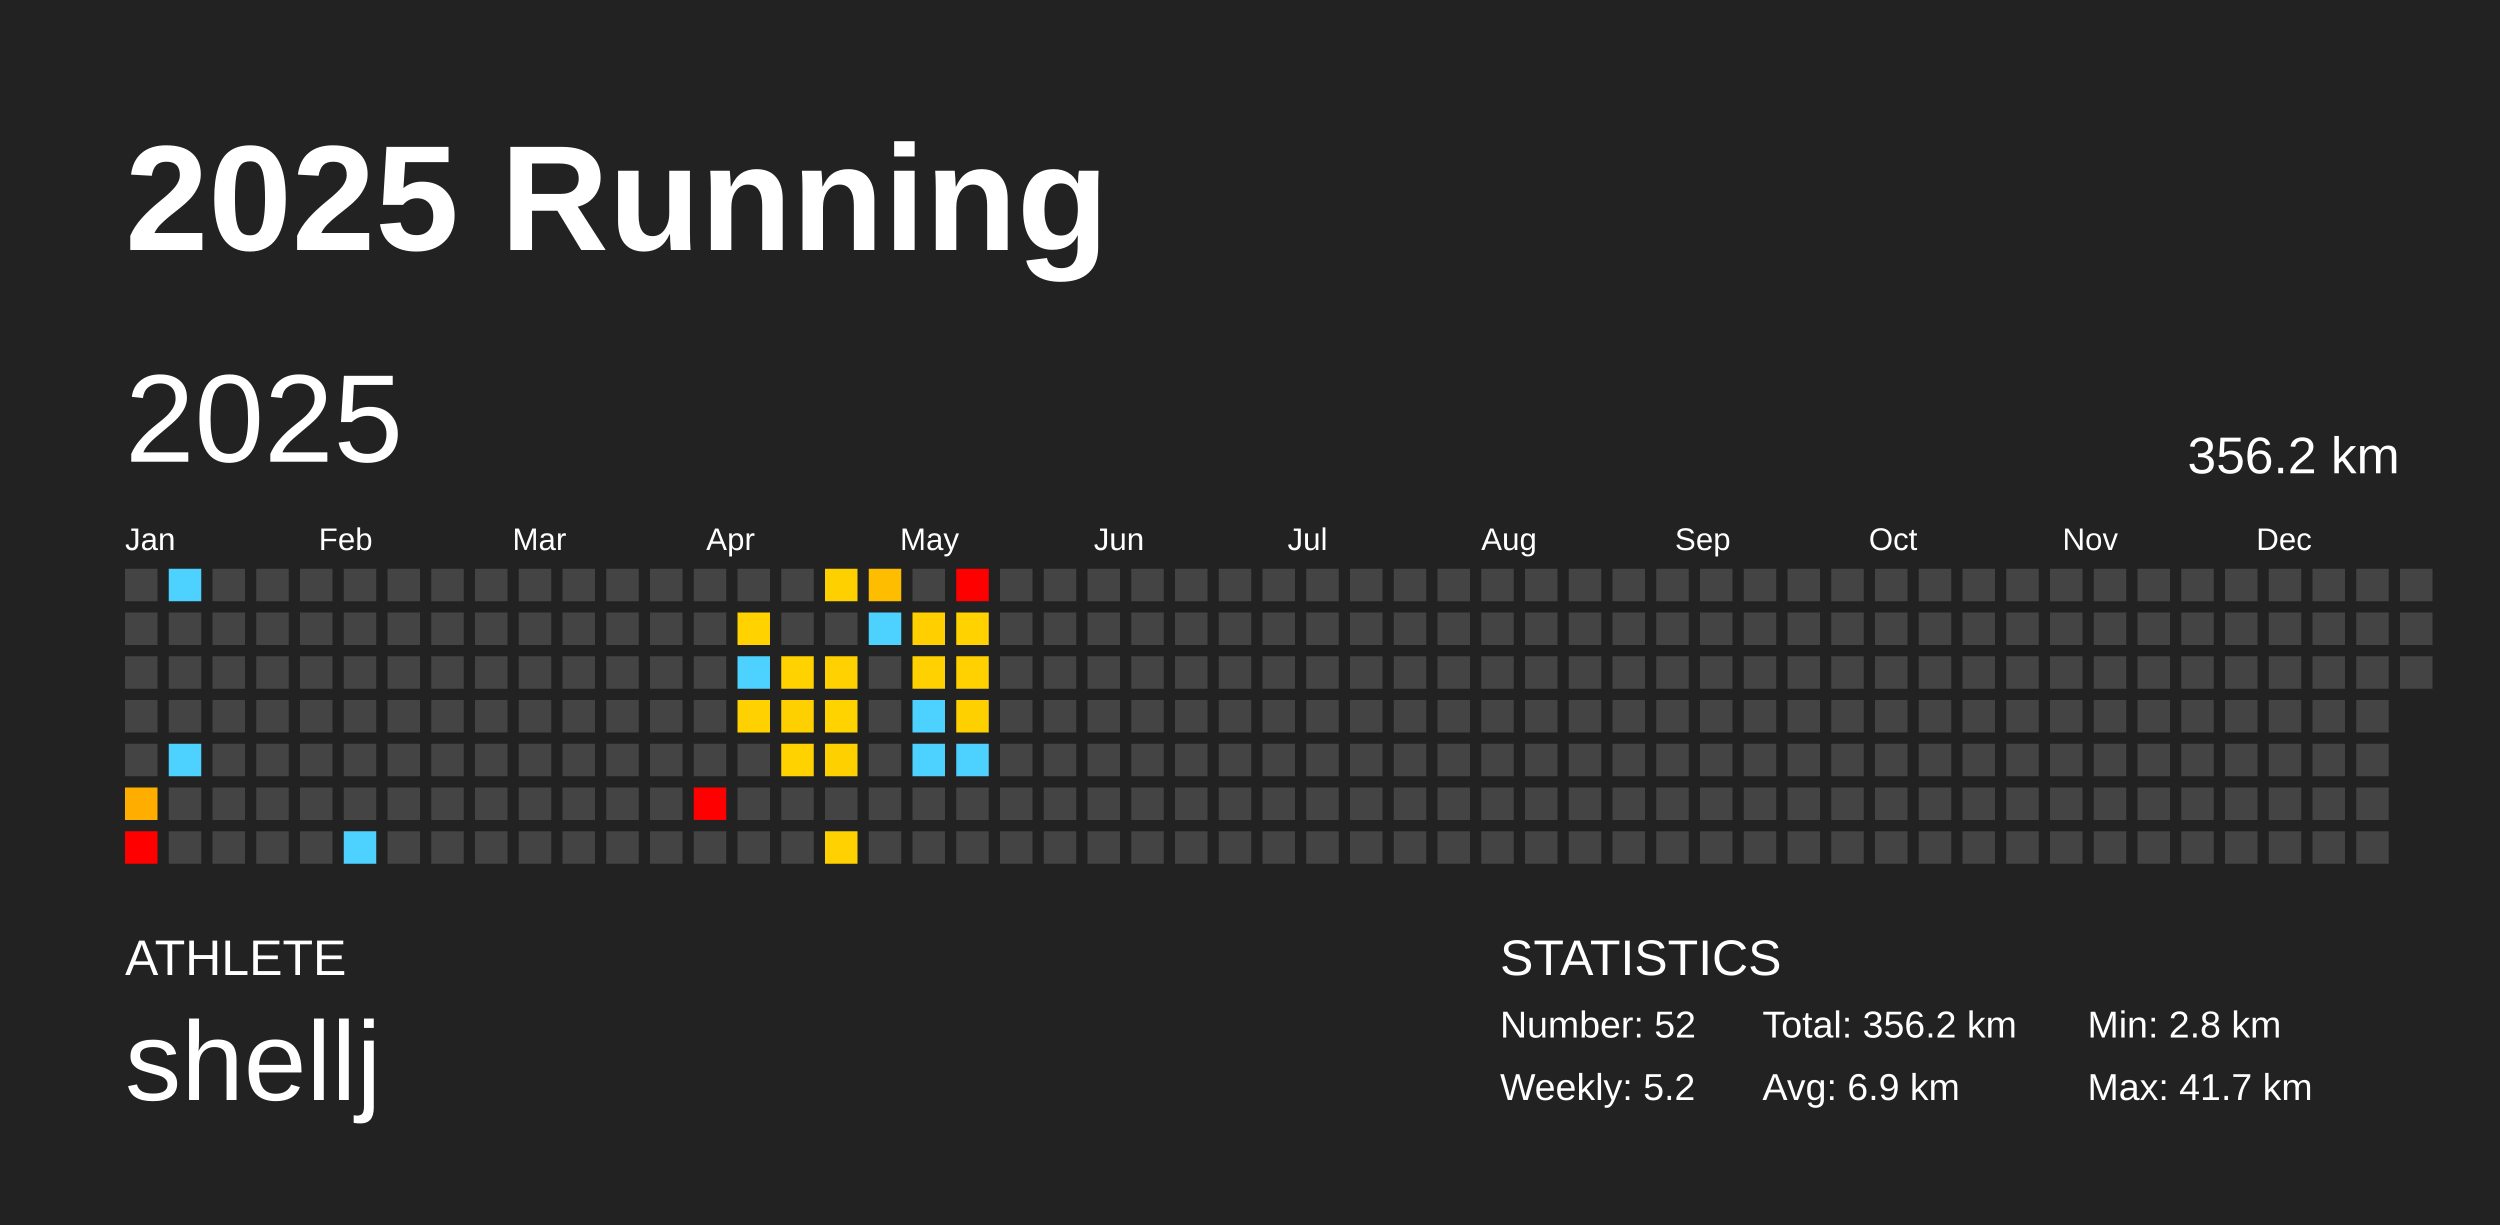
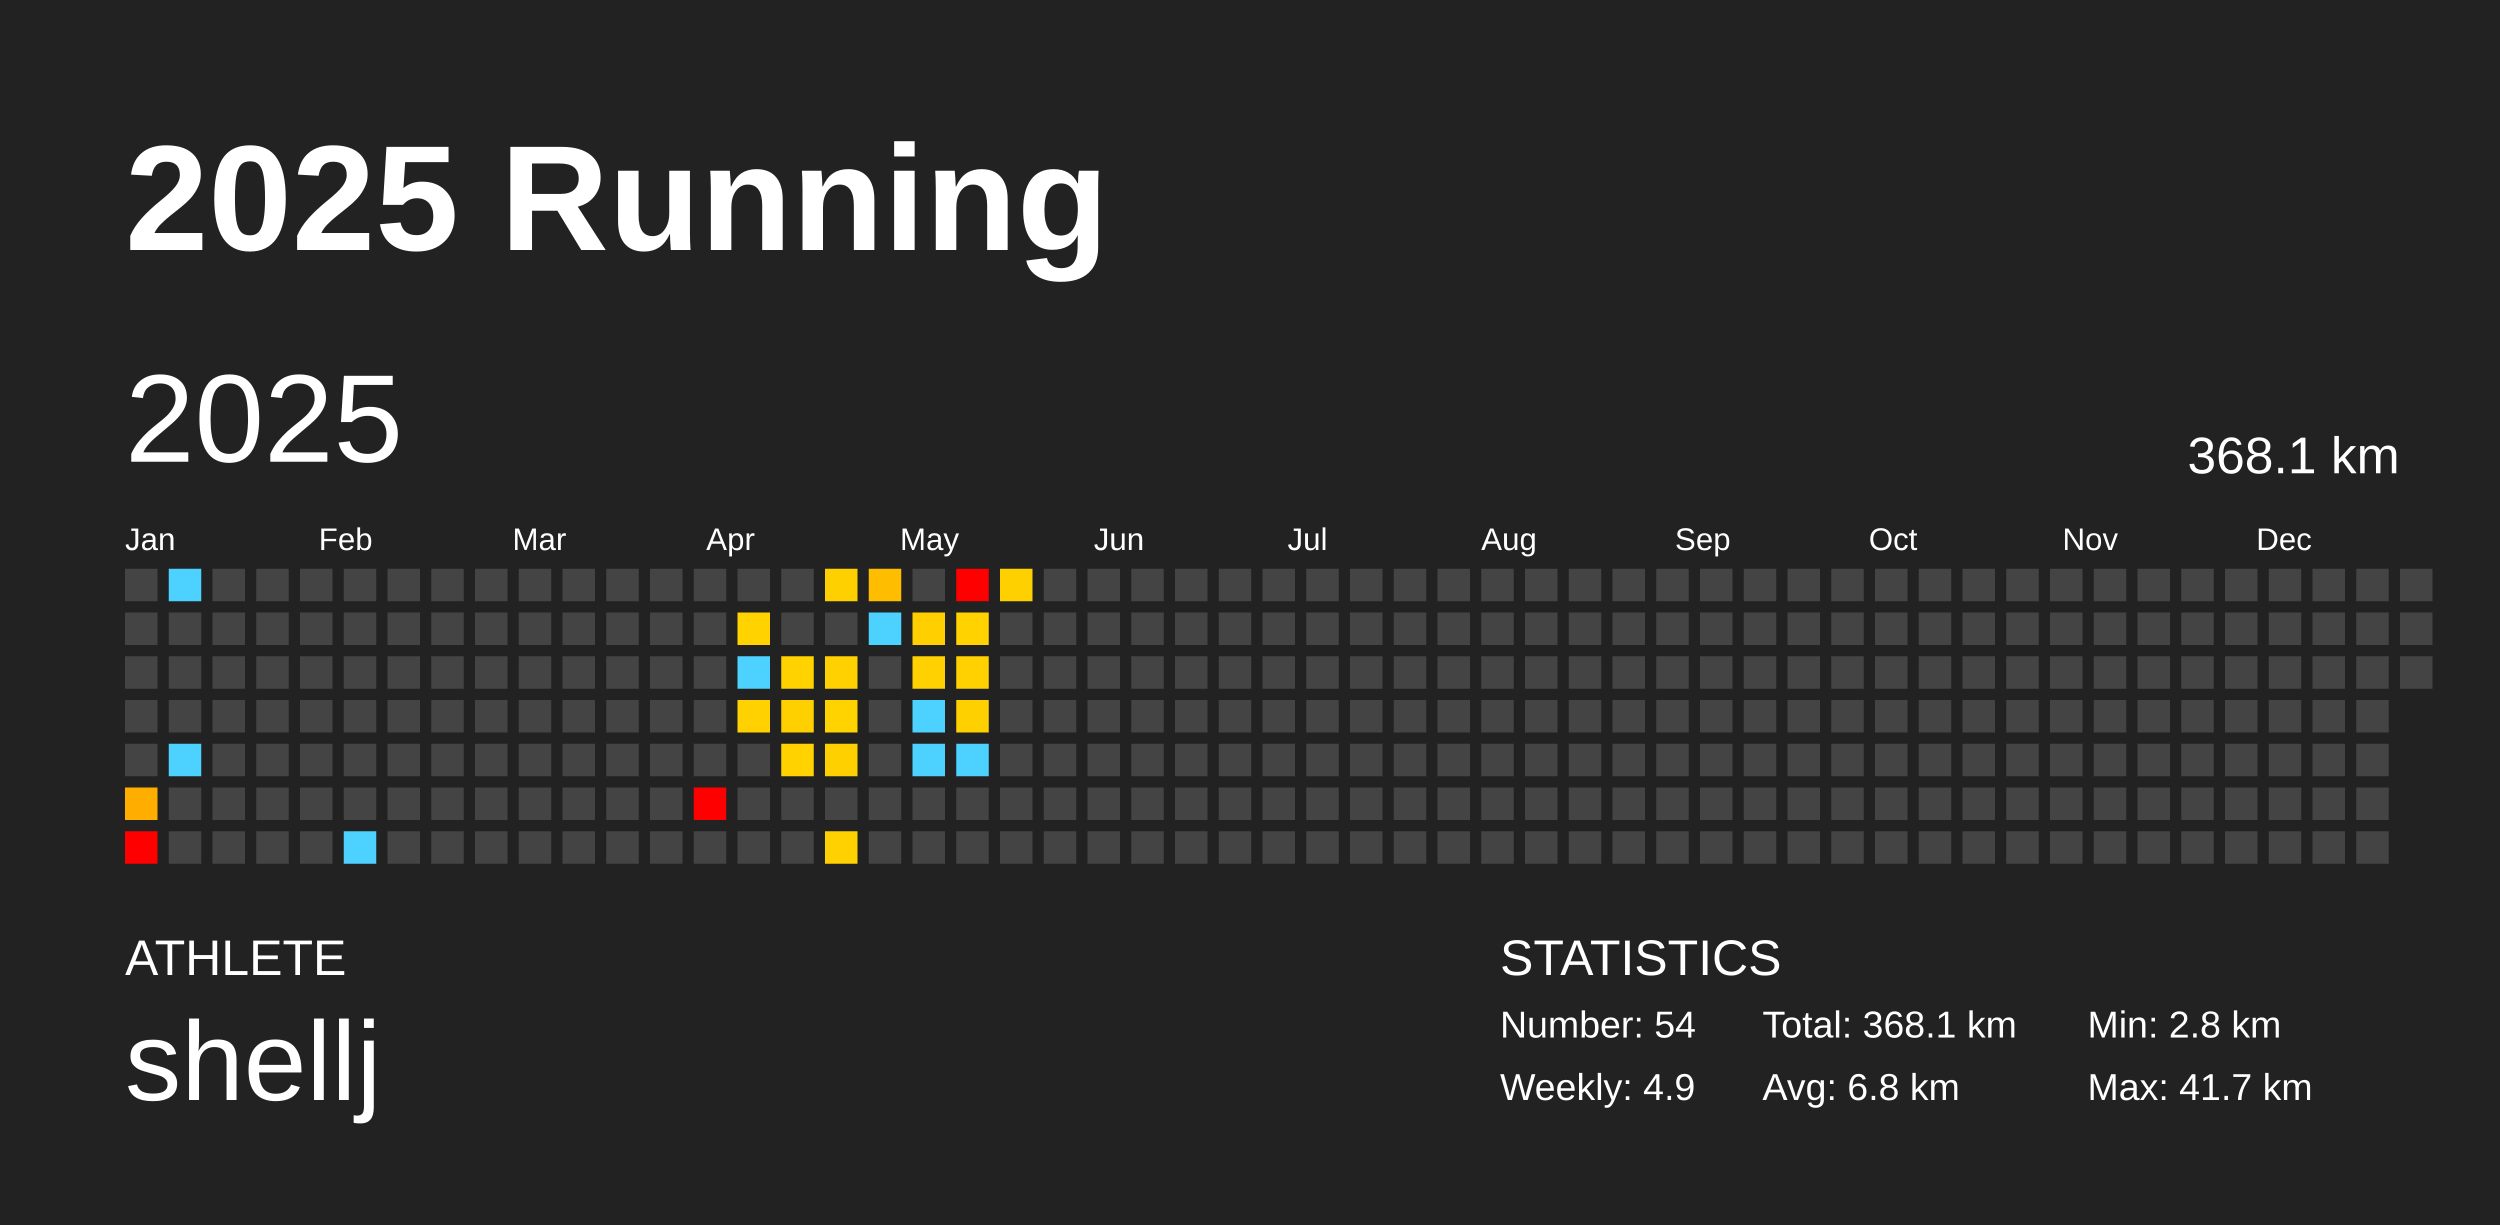
<svg xmlns="http://www.w3.org/2000/svg" baseProfile="full" height="98mm" version="1.1" viewBox="0,0,200,98" width="200mm">
  <defs />
  <rect fill="#222222" height="98" width="200" x="0" y="0" />
  <text fill="#FFFFFF" style="font-size:12px; font-family:Arial; font-weight:bold;" x="10" y="20">2025 Running</text>
  <text fill="#FFFFFF" style="font-size:4px; font-family:Arial" x="10" y="78">ATHLETE</text>
  <text fill="#FFFFFF" style="font-size:9px; font-family:Arial" x="10" y="88">shellj</text>
  <text fill="#FFFFFF" style="font-size:4px; font-family:Arial" x="120" y="78">STATISTICS</text>
-   <text fill="#FFFFFF" style="font-size:3px; font-family:Arial" x="120" y="83">Number: 52</text>
-   <text fill="#FFFFFF" style="font-size:3px; font-family:Arial" x="120" y="88">Weekly: 5.2</text>
-   <text fill="#FFFFFF" style="font-size:3px; font-family:Arial" x="141" y="83">Total: 356.2 km</text>
-   <text fill="#FFFFFF" style="font-size:3px; font-family:Arial" x="141" y="88">Avg: 6.9 km</text>
+   <text fill="#FFFFFF" style="font-size:3px; font-family:Arial" x="120" y="83">Number: 54</text>
+   <text fill="#FFFFFF" style="font-size:3px; font-family:Arial" x="120" y="88">Weekly: 4.9</text>
+   <text fill="#FFFFFF" style="font-size:3px; font-family:Arial" x="141" y="83">Total: 368.1 km</text>
+   <text fill="#FFFFFF" style="font-size:3px; font-family:Arial" x="141" y="88">Avg: 6.8 km</text>
  <text fill="#FFFFFF" style="font-size:3px; font-family:Arial" x="167" y="83">Min: 2.8 km</text>
  <text fill="#FFFFFF" style="font-size:3px; font-family:Arial" x="167" y="88">Max: 41.7 km</text>
  <text dominant-baseline="hanging" fill="#FFFFFF" style="font-size:10.0px; font-family:Arial;" x="10" y="30">2025</text>
-   <text dominant-baseline="hanging" fill="#FFFFFF" style="font-size:4.125px; font-family:Arial;" x="175" y="35">356.2 km</text>
+   <text dominant-baseline="hanging" fill="#FFFFFF" style="font-size:4.125px; font-family:Arial;" x="175" y="35">368.1 km</text>
  <text fill="#FFFFFF" style="font-size:2.5px; font-family:Arial" x="10.0" y="44">Jan</text>
  <text fill="#FFFFFF" style="font-size:2.5px; font-family:Arial" x="25.5" y="44">Feb</text>
  <text fill="#FFFFFF" style="font-size:2.5px; font-family:Arial" x="41.0" y="44">Mar</text>
  <text fill="#FFFFFF" style="font-size:2.5px; font-family:Arial" x="56.5" y="44">Apr</text>
  <text fill="#FFFFFF" style="font-size:2.5px; font-family:Arial" x="72.0" y="44">May</text>
  <text fill="#FFFFFF" style="font-size:2.5px; font-family:Arial" x="87.5" y="44">Jun</text>
  <text fill="#FFFFFF" style="font-size:2.5px; font-family:Arial" x="103.0" y="44">Jul</text>
  <text fill="#FFFFFF" style="font-size:2.5px; font-family:Arial" x="118.5" y="44">Aug</text>
  <text fill="#FFFFFF" style="font-size:2.5px; font-family:Arial" x="134.0" y="44">Sep</text>
  <text fill="#FFFFFF" style="font-size:2.5px; font-family:Arial" x="149.5" y="44">Oct</text>
  <text fill="#FFFFFF" style="font-size:2.5px; font-family:Arial" x="165.0" y="44">Nov</text>
  <text fill="#FFFFFF" style="font-size:2.5px; font-family:Arial" x="180.5" y="44">Dec</text>
  <rect fill="#444444" height="2.6" width="2.6" x="10.0" y="45.5" />
  <rect fill="#444444" height="2.6" width="2.6" x="10.0" y="49.0" />
  <rect fill="#444444" height="2.6" width="2.6" x="10.0" y="52.5" />
  <rect fill="#444444" height="2.6" width="2.6" x="10.0" y="56.0" />
  <rect fill="#444444" height="2.6" width="2.6" x="10.0" y="59.5" />
  <rect fill="#ffae00" height="2.6" width="2.6" x="10.0" y="63.0" />
  <rect fill="red" height="2.6" width="2.6" x="10.0" y="66.5" />
  <rect fill="#4dd2ff" height="2.6" width="2.6" x="13.5" y="45.5" />
  <rect fill="#444444" height="2.6" width="2.6" x="13.5" y="49.0" />
  <rect fill="#444444" height="2.6" width="2.6" x="13.5" y="52.5" />
  <rect fill="#444444" height="2.6" width="2.6" x="13.5" y="56.0" />
  <rect fill="#4dd2ff" height="2.6" width="2.6" x="13.5" y="59.5" />
  <rect fill="#444444" height="2.6" width="2.6" x="13.5" y="63.0" />
  <rect fill="#444444" height="2.6" width="2.6" x="13.5" y="66.5" />
  <rect fill="#444444" height="2.6" width="2.6" x="17.0" y="45.5" />
  <rect fill="#444444" height="2.6" width="2.6" x="17.0" y="49.0" />
  <rect fill="#444444" height="2.6" width="2.6" x="17.0" y="52.5" />
  <rect fill="#444444" height="2.6" width="2.6" x="17.0" y="56.0" />
  <rect fill="#444444" height="2.6" width="2.6" x="17.0" y="59.5" />
  <rect fill="#444444" height="2.6" width="2.6" x="17.0" y="63.0" />
  <rect fill="#444444" height="2.6" width="2.6" x="17.0" y="66.5" />
  <rect fill="#444444" height="2.6" width="2.6" x="20.5" y="45.5" />
  <rect fill="#444444" height="2.6" width="2.6" x="20.5" y="49.0" />
  <rect fill="#444444" height="2.6" width="2.6" x="20.5" y="52.5" />
  <rect fill="#444444" height="2.6" width="2.6" x="20.5" y="56.0" />
  <rect fill="#444444" height="2.6" width="2.6" x="20.5" y="59.5" />
  <rect fill="#444444" height="2.6" width="2.6" x="20.5" y="63.0" />
  <rect fill="#444444" height="2.6" width="2.6" x="20.5" y="66.5" />
  <rect fill="#444444" height="2.6" width="2.6" x="24.0" y="45.5" />
  <rect fill="#444444" height="2.6" width="2.6" x="24.0" y="49.0" />
  <rect fill="#444444" height="2.6" width="2.6" x="24.0" y="52.5" />
  <rect fill="#444444" height="2.6" width="2.6" x="24.0" y="56.0" />
  <rect fill="#444444" height="2.6" width="2.6" x="24.0" y="59.5" />
  <rect fill="#444444" height="2.6" width="2.6" x="24.0" y="63.0" />
  <rect fill="#444444" height="2.6" width="2.6" x="24.0" y="66.5" />
  <rect fill="#444444" height="2.6" width="2.6" x="27.5" y="45.5" />
  <rect fill="#444444" height="2.6" width="2.6" x="27.5" y="49.0" />
  <rect fill="#444444" height="2.6" width="2.6" x="27.5" y="52.5" />
  <rect fill="#444444" height="2.6" width="2.6" x="27.5" y="56.0" />
  <rect fill="#444444" height="2.6" width="2.6" x="27.5" y="59.5" />
  <rect fill="#444444" height="2.6" width="2.6" x="27.5" y="63.0" />
  <rect fill="#4dd2ff" height="2.6" width="2.6" x="27.5" y="66.5" />
  <rect fill="#444444" height="2.6" width="2.6" x="31.0" y="45.5" />
  <rect fill="#444444" height="2.6" width="2.6" x="31.0" y="49.0" />
  <rect fill="#444444" height="2.6" width="2.6" x="31.0" y="52.5" />
  <rect fill="#444444" height="2.6" width="2.6" x="31.0" y="56.0" />
  <rect fill="#444444" height="2.6" width="2.6" x="31.0" y="59.5" />
  <rect fill="#444444" height="2.6" width="2.6" x="31.0" y="63.0" />
  <rect fill="#444444" height="2.6" width="2.6" x="31.0" y="66.5" />
  <rect fill="#444444" height="2.6" width="2.6" x="34.5" y="45.5" />
  <rect fill="#444444" height="2.6" width="2.6" x="34.5" y="49.0" />
  <rect fill="#444444" height="2.6" width="2.6" x="34.5" y="52.5" />
  <rect fill="#444444" height="2.6" width="2.6" x="34.5" y="56.0" />
  <rect fill="#444444" height="2.6" width="2.6" x="34.5" y="59.5" />
  <rect fill="#444444" height="2.6" width="2.6" x="34.5" y="63.0" />
  <rect fill="#444444" height="2.6" width="2.6" x="34.5" y="66.5" />
  <rect fill="#444444" height="2.6" width="2.6" x="38.0" y="45.5" />
  <rect fill="#444444" height="2.6" width="2.6" x="38.0" y="49.0" />
  <rect fill="#444444" height="2.6" width="2.6" x="38.0" y="52.5" />
  <rect fill="#444444" height="2.6" width="2.6" x="38.0" y="56.0" />
  <rect fill="#444444" height="2.6" width="2.6" x="38.0" y="59.5" />
  <rect fill="#444444" height="2.6" width="2.6" x="38.0" y="63.0" />
  <rect fill="#444444" height="2.6" width="2.6" x="38.0" y="66.5" />
  <rect fill="#444444" height="2.6" width="2.6" x="41.5" y="45.5" />
  <rect fill="#444444" height="2.6" width="2.6" x="41.5" y="49.0" />
  <rect fill="#444444" height="2.6" width="2.6" x="41.5" y="52.5" />
  <rect fill="#444444" height="2.6" width="2.6" x="41.5" y="56.0" />
  <rect fill="#444444" height="2.6" width="2.6" x="41.5" y="59.5" />
  <rect fill="#444444" height="2.6" width="2.6" x="41.5" y="63.0" />
  <rect fill="#444444" height="2.6" width="2.6" x="41.5" y="66.5" />
  <rect fill="#444444" height="2.6" width="2.6" x="45.0" y="45.5" />
  <rect fill="#444444" height="2.6" width="2.6" x="45.0" y="49.0" />
  <rect fill="#444444" height="2.6" width="2.6" x="45.0" y="52.5" />
  <rect fill="#444444" height="2.6" width="2.6" x="45.0" y="56.0" />
  <rect fill="#444444" height="2.6" width="2.6" x="45.0" y="59.5" />
  <rect fill="#444444" height="2.6" width="2.6" x="45.0" y="63.0" />
  <rect fill="#444444" height="2.6" width="2.6" x="45.0" y="66.5" />
  <rect fill="#444444" height="2.6" width="2.6" x="48.5" y="45.5" />
  <rect fill="#444444" height="2.6" width="2.6" x="48.5" y="49.0" />
  <rect fill="#444444" height="2.6" width="2.6" x="48.5" y="52.5" />
  <rect fill="#444444" height="2.6" width="2.6" x="48.5" y="56.0" />
  <rect fill="#444444" height="2.6" width="2.6" x="48.5" y="59.5" />
  <rect fill="#444444" height="2.6" width="2.6" x="48.5" y="63.0" />
  <rect fill="#444444" height="2.6" width="2.6" x="48.5" y="66.5" />
  <rect fill="#444444" height="2.6" width="2.6" x="52.0" y="45.5" />
  <rect fill="#444444" height="2.6" width="2.6" x="52.0" y="49.0" />
  <rect fill="#444444" height="2.6" width="2.6" x="52.0" y="52.5" />
  <rect fill="#444444" height="2.6" width="2.6" x="52.0" y="56.0" />
  <rect fill="#444444" height="2.6" width="2.6" x="52.0" y="59.5" />
  <rect fill="#444444" height="2.6" width="2.6" x="52.0" y="63.0" />
  <rect fill="#444444" height="2.6" width="2.6" x="52.0" y="66.5" />
  <rect fill="#444444" height="2.6" width="2.6" x="55.5" y="45.5" />
  <rect fill="#444444" height="2.6" width="2.6" x="55.5" y="49.0" />
  <rect fill="#444444" height="2.6" width="2.6" x="55.5" y="52.5" />
  <rect fill="#444444" height="2.6" width="2.6" x="55.5" y="56.0" />
  <rect fill="#444444" height="2.6" width="2.6" x="55.5" y="59.5" />
  <rect fill="red" height="2.6" width="2.6" x="55.5" y="63.0" />
  <rect fill="#444444" height="2.6" width="2.6" x="55.5" y="66.5" />
  <rect fill="#444444" height="2.6" width="2.6" x="59.0" y="45.5" />
  <rect fill="#ffd200" height="2.6" width="2.6" x="59.0" y="49.0" />
  <rect fill="#4dd2ff" height="2.6" width="2.6" x="59.0" y="52.5" />
  <rect fill="#ffd100" height="2.6" width="2.6" x="59.0" y="56.0" />
  <rect fill="#444444" height="2.6" width="2.6" x="59.0" y="59.5" />
  <rect fill="#444444" height="2.6" width="2.6" x="59.0" y="63.0" />
  <rect fill="#444444" height="2.6" width="2.6" x="59.0" y="66.5" />
  <rect fill="#444444" height="2.6" width="2.6" x="62.5" y="45.5" />
  <rect fill="#444444" height="2.6" width="2.6" x="62.5" y="49.0" />
  <rect fill="#ffd200" height="2.6" width="2.6" x="62.5" y="52.5" />
  <rect fill="#ffd000" height="2.6" width="2.6" x="62.5" y="56.0" />
  <rect fill="#ffd200" height="2.6" width="2.6" x="62.5" y="59.5" />
  <rect fill="#444444" height="2.6" width="2.6" x="62.5" y="63.0" />
  <rect fill="#444444" height="2.6" width="2.6" x="62.5" y="66.5" />
  <rect fill="#ffd000" height="2.6" width="2.6" x="66.0" y="45.5" />
  <rect fill="#444444" height="2.6" width="2.6" x="66.0" y="49.0" />
  <rect fill="#ffd100" height="2.6" width="2.6" x="66.0" y="52.5" />
  <rect fill="#ffd300" height="2.6" width="2.6" x="66.0" y="56.0" />
  <rect fill="#ffd000" height="2.6" width="2.6" x="66.0" y="59.5" />
  <rect fill="#444444" height="2.6" width="2.6" x="66.0" y="63.0" />
  <rect fill="#ffd100" height="2.6" width="2.6" x="66.0" y="66.5" />
  <rect fill="#ffbd00" height="2.6" width="2.6" x="69.5" y="45.5" />
  <rect fill="#4dd2ff" height="2.6" width="2.6" x="69.5" y="49.0" />
  <rect fill="#444444" height="2.6" width="2.6" x="69.5" y="52.5" />
  <rect fill="#444444" height="2.6" width="2.6" x="69.5" y="56.0" />
  <rect fill="#444444" height="2.6" width="2.6" x="69.5" y="59.5" />
  <rect fill="#444444" height="2.6" width="2.6" x="69.5" y="63.0" />
  <rect fill="#444444" height="2.6" width="2.6" x="69.5" y="66.5" />
  <rect fill="#444444" height="2.6" width="2.6" x="73.0" y="45.5" />
  <rect fill="#ffcf00" height="2.6" width="2.6" x="73.0" y="49.0" />
  <rect fill="#ffd100" height="2.6" width="2.6" x="73.0" y="52.5" />
  <rect fill="#4dd2ff" height="2.6" width="2.6" x="73.0" y="56.0" />
  <rect fill="#4dd2ff" height="2.6" width="2.6" x="73.0" y="59.5" />
  <rect fill="#444444" height="2.6" width="2.6" x="73.0" y="63.0" />
  <rect fill="#444444" height="2.6" width="2.6" x="73.0" y="66.5" />
  <rect fill="red" height="2.6" width="2.6" x="76.5" y="45.5" />
  <rect fill="#ffd200" height="2.6" width="2.6" x="76.5" y="49.0" />
  <rect fill="#ffd100" height="2.6" width="2.6" x="76.5" y="52.5" />
  <rect fill="#ffd000" height="2.6" width="2.6" x="76.5" y="56.0" />
  <rect fill="#4dd2ff" height="2.6" width="2.6" x="76.5" y="59.5" />
  <rect fill="#444444" height="2.6" width="2.6" x="76.5" y="63.0" />
  <rect fill="#444444" height="2.6" width="2.6" x="76.5" y="66.5" />
-   <rect fill="#444444" height="2.6" width="2.6" x="80.0" y="45.5" />
+   <rect fill="#ffd000" height="2.6" width="2.6" x="80.0" y="45.5" />
  <rect fill="#444444" height="2.6" width="2.6" x="80.0" y="49.0" />
  <rect fill="#444444" height="2.6" width="2.6" x="80.0" y="52.5" />
  <rect fill="#444444" height="2.6" width="2.6" x="80.0" y="56.0" />
  <rect fill="#444444" height="2.6" width="2.6" x="80.0" y="59.5" />
  <rect fill="#444444" height="2.6" width="2.6" x="80.0" y="63.0" />
  <rect fill="#444444" height="2.6" width="2.6" x="80.0" y="66.5" />
  <rect fill="#444444" height="2.6" width="2.6" x="83.5" y="45.5" />
  <rect fill="#444444" height="2.6" width="2.6" x="83.5" y="49.0" />
  <rect fill="#444444" height="2.6" width="2.6" x="83.5" y="52.5" />
  <rect fill="#444444" height="2.6" width="2.6" x="83.5" y="56.0" />
  <rect fill="#444444" height="2.6" width="2.6" x="83.5" y="59.5" />
  <rect fill="#444444" height="2.6" width="2.6" x="83.5" y="63.0" />
  <rect fill="#444444" height="2.6" width="2.6" x="83.5" y="66.5" />
  <rect fill="#444444" height="2.6" width="2.6" x="87.0" y="45.5" />
  <rect fill="#444444" height="2.6" width="2.6" x="87.0" y="49.0" />
  <rect fill="#444444" height="2.6" width="2.6" x="87.0" y="52.5" />
  <rect fill="#444444" height="2.6" width="2.6" x="87.0" y="56.0" />
  <rect fill="#444444" height="2.6" width="2.6" x="87.0" y="59.5" />
  <rect fill="#444444" height="2.6" width="2.6" x="87.0" y="63.0" />
  <rect fill="#444444" height="2.6" width="2.6" x="87.0" y="66.5" />
  <rect fill="#444444" height="2.6" width="2.6" x="90.5" y="45.5" />
  <rect fill="#444444" height="2.6" width="2.6" x="90.5" y="49.0" />
  <rect fill="#444444" height="2.6" width="2.6" x="90.5" y="52.5" />
  <rect fill="#444444" height="2.6" width="2.6" x="90.5" y="56.0" />
  <rect fill="#444444" height="2.6" width="2.6" x="90.5" y="59.5" />
  <rect fill="#444444" height="2.6" width="2.6" x="90.5" y="63.0" />
  <rect fill="#444444" height="2.6" width="2.6" x="90.5" y="66.5" />
  <rect fill="#444444" height="2.6" width="2.6" x="94.0" y="45.5" />
  <rect fill="#444444" height="2.6" width="2.6" x="94.0" y="49.0" />
  <rect fill="#444444" height="2.6" width="2.6" x="94.0" y="52.5" />
  <rect fill="#444444" height="2.6" width="2.6" x="94.0" y="56.0" />
  <rect fill="#444444" height="2.6" width="2.6" x="94.0" y="59.5" />
  <rect fill="#444444" height="2.6" width="2.6" x="94.0" y="63.0" />
  <rect fill="#444444" height="2.6" width="2.6" x="94.0" y="66.5" />
  <rect fill="#444444" height="2.6" width="2.6" x="97.5" y="45.5" />
  <rect fill="#444444" height="2.6" width="2.6" x="97.5" y="49.0" />
  <rect fill="#444444" height="2.6" width="2.6" x="97.5" y="52.5" />
  <rect fill="#444444" height="2.6" width="2.6" x="97.5" y="56.0" />
  <rect fill="#444444" height="2.6" width="2.6" x="97.5" y="59.5" />
  <rect fill="#444444" height="2.6" width="2.6" x="97.5" y="63.0" />
  <rect fill="#444444" height="2.6" width="2.6" x="97.5" y="66.5" />
  <rect fill="#444444" height="2.6" width="2.6" x="101.0" y="45.5" />
  <rect fill="#444444" height="2.6" width="2.6" x="101.0" y="49.0" />
  <rect fill="#444444" height="2.6" width="2.6" x="101.0" y="52.5" />
  <rect fill="#444444" height="2.6" width="2.6" x="101.0" y="56.0" />
  <rect fill="#444444" height="2.6" width="2.6" x="101.0" y="59.5" />
  <rect fill="#444444" height="2.6" width="2.6" x="101.0" y="63.0" />
  <rect fill="#444444" height="2.6" width="2.6" x="101.0" y="66.5" />
  <rect fill="#444444" height="2.6" width="2.6" x="104.5" y="45.5" />
  <rect fill="#444444" height="2.6" width="2.6" x="104.5" y="49.0" />
  <rect fill="#444444" height="2.6" width="2.6" x="104.5" y="52.5" />
  <rect fill="#444444" height="2.6" width="2.6" x="104.5" y="56.0" />
  <rect fill="#444444" height="2.6" width="2.6" x="104.5" y="59.5" />
  <rect fill="#444444" height="2.6" width="2.6" x="104.5" y="63.0" />
  <rect fill="#444444" height="2.6" width="2.6" x="104.5" y="66.5" />
  <rect fill="#444444" height="2.6" width="2.6" x="108.0" y="45.5" />
  <rect fill="#444444" height="2.6" width="2.6" x="108.0" y="49.0" />
  <rect fill="#444444" height="2.6" width="2.6" x="108.0" y="52.5" />
  <rect fill="#444444" height="2.6" width="2.6" x="108.0" y="56.0" />
  <rect fill="#444444" height="2.6" width="2.6" x="108.0" y="59.5" />
  <rect fill="#444444" height="2.6" width="2.6" x="108.0" y="63.0" />
  <rect fill="#444444" height="2.6" width="2.6" x="108.0" y="66.5" />
  <rect fill="#444444" height="2.6" width="2.6" x="111.5" y="45.5" />
  <rect fill="#444444" height="2.6" width="2.6" x="111.5" y="49.0" />
  <rect fill="#444444" height="2.6" width="2.6" x="111.5" y="52.5" />
  <rect fill="#444444" height="2.6" width="2.6" x="111.5" y="56.0" />
  <rect fill="#444444" height="2.6" width="2.6" x="111.5" y="59.5" />
  <rect fill="#444444" height="2.6" width="2.6" x="111.5" y="63.0" />
  <rect fill="#444444" height="2.6" width="2.6" x="111.5" y="66.5" />
  <rect fill="#444444" height="2.6" width="2.6" x="115.0" y="45.5" />
  <rect fill="#444444" height="2.6" width="2.6" x="115.0" y="49.0" />
  <rect fill="#444444" height="2.6" width="2.6" x="115.0" y="52.5" />
  <rect fill="#444444" height="2.6" width="2.6" x="115.0" y="56.0" />
  <rect fill="#444444" height="2.6" width="2.6" x="115.0" y="59.5" />
  <rect fill="#444444" height="2.6" width="2.6" x="115.0" y="63.0" />
  <rect fill="#444444" height="2.6" width="2.6" x="115.0" y="66.5" />
  <rect fill="#444444" height="2.6" width="2.6" x="118.5" y="45.5" />
  <rect fill="#444444" height="2.6" width="2.6" x="118.5" y="49.0" />
  <rect fill="#444444" height="2.6" width="2.6" x="118.5" y="52.5" />
  <rect fill="#444444" height="2.6" width="2.6" x="118.5" y="56.0" />
  <rect fill="#444444" height="2.6" width="2.6" x="118.5" y="59.5" />
  <rect fill="#444444" height="2.6" width="2.6" x="118.5" y="63.0" />
  <rect fill="#444444" height="2.6" width="2.6" x="118.5" y="66.5" />
  <rect fill="#444444" height="2.6" width="2.6" x="122.0" y="45.5" />
  <rect fill="#444444" height="2.6" width="2.6" x="122.0" y="49.0" />
  <rect fill="#444444" height="2.6" width="2.6" x="122.0" y="52.5" />
  <rect fill="#444444" height="2.6" width="2.6" x="122.0" y="56.0" />
  <rect fill="#444444" height="2.6" width="2.6" x="122.0" y="59.5" />
  <rect fill="#444444" height="2.6" width="2.6" x="122.0" y="63.0" />
  <rect fill="#444444" height="2.6" width="2.6" x="122.0" y="66.5" />
  <rect fill="#444444" height="2.6" width="2.6" x="125.5" y="45.5" />
  <rect fill="#444444" height="2.6" width="2.6" x="125.5" y="49.0" />
  <rect fill="#444444" height="2.6" width="2.6" x="125.5" y="52.5" />
  <rect fill="#444444" height="2.6" width="2.6" x="125.5" y="56.0" />
  <rect fill="#444444" height="2.6" width="2.6" x="125.5" y="59.5" />
  <rect fill="#444444" height="2.6" width="2.6" x="125.5" y="63.0" />
  <rect fill="#444444" height="2.6" width="2.6" x="125.5" y="66.5" />
  <rect fill="#444444" height="2.6" width="2.6" x="129.0" y="45.5" />
  <rect fill="#444444" height="2.6" width="2.6" x="129.0" y="49.0" />
  <rect fill="#444444" height="2.6" width="2.6" x="129.0" y="52.5" />
  <rect fill="#444444" height="2.6" width="2.6" x="129.0" y="56.0" />
  <rect fill="#444444" height="2.6" width="2.6" x="129.0" y="59.5" />
  <rect fill="#444444" height="2.6" width="2.6" x="129.0" y="63.0" />
  <rect fill="#444444" height="2.6" width="2.6" x="129.0" y="66.5" />
  <rect fill="#444444" height="2.6" width="2.6" x="132.5" y="45.5" />
  <rect fill="#444444" height="2.6" width="2.6" x="132.5" y="49.0" />
  <rect fill="#444444" height="2.6" width="2.6" x="132.5" y="52.5" />
  <rect fill="#444444" height="2.6" width="2.6" x="132.5" y="56.0" />
  <rect fill="#444444" height="2.6" width="2.6" x="132.5" y="59.5" />
  <rect fill="#444444" height="2.6" width="2.6" x="132.5" y="63.0" />
  <rect fill="#444444" height="2.6" width="2.6" x="132.5" y="66.5" />
  <rect fill="#444444" height="2.6" width="2.6" x="136.0" y="45.5" />
  <rect fill="#444444" height="2.6" width="2.6" x="136.0" y="49.0" />
  <rect fill="#444444" height="2.6" width="2.6" x="136.0" y="52.5" />
  <rect fill="#444444" height="2.6" width="2.6" x="136.0" y="56.0" />
  <rect fill="#444444" height="2.6" width="2.6" x="136.0" y="59.5" />
  <rect fill="#444444" height="2.6" width="2.6" x="136.0" y="63.0" />
  <rect fill="#444444" height="2.6" width="2.6" x="136.0" y="66.5" />
  <rect fill="#444444" height="2.6" width="2.6" x="139.5" y="45.5" />
  <rect fill="#444444" height="2.6" width="2.6" x="139.5" y="49.0" />
  <rect fill="#444444" height="2.6" width="2.6" x="139.5" y="52.5" />
  <rect fill="#444444" height="2.6" width="2.6" x="139.5" y="56.0" />
  <rect fill="#444444" height="2.6" width="2.6" x="139.5" y="59.5" />
  <rect fill="#444444" height="2.6" width="2.6" x="139.5" y="63.0" />
  <rect fill="#444444" height="2.6" width="2.6" x="139.5" y="66.5" />
  <rect fill="#444444" height="2.6" width="2.6" x="143.0" y="45.5" />
  <rect fill="#444444" height="2.6" width="2.6" x="143.0" y="49.0" />
  <rect fill="#444444" height="2.6" width="2.6" x="143.0" y="52.5" />
  <rect fill="#444444" height="2.6" width="2.6" x="143.0" y="56.0" />
  <rect fill="#444444" height="2.6" width="2.6" x="143.0" y="59.5" />
  <rect fill="#444444" height="2.6" width="2.6" x="143.0" y="63.0" />
  <rect fill="#444444" height="2.6" width="2.6" x="143.0" y="66.5" />
  <rect fill="#444444" height="2.6" width="2.6" x="146.5" y="45.5" />
  <rect fill="#444444" height="2.6" width="2.6" x="146.5" y="49.0" />
  <rect fill="#444444" height="2.6" width="2.6" x="146.5" y="52.5" />
  <rect fill="#444444" height="2.6" width="2.6" x="146.5" y="56.0" />
  <rect fill="#444444" height="2.6" width="2.6" x="146.5" y="59.5" />
  <rect fill="#444444" height="2.6" width="2.6" x="146.5" y="63.0" />
  <rect fill="#444444" height="2.6" width="2.6" x="146.5" y="66.5" />
  <rect fill="#444444" height="2.6" width="2.6" x="150.0" y="45.5" />
  <rect fill="#444444" height="2.6" width="2.6" x="150.0" y="49.0" />
  <rect fill="#444444" height="2.6" width="2.6" x="150.0" y="52.5" />
  <rect fill="#444444" height="2.6" width="2.6" x="150.0" y="56.0" />
  <rect fill="#444444" height="2.6" width="2.6" x="150.0" y="59.5" />
  <rect fill="#444444" height="2.6" width="2.6" x="150.0" y="63.0" />
  <rect fill="#444444" height="2.6" width="2.6" x="150.0" y="66.5" />
  <rect fill="#444444" height="2.6" width="2.6" x="153.5" y="45.5" />
  <rect fill="#444444" height="2.6" width="2.6" x="153.5" y="49.0" />
  <rect fill="#444444" height="2.6" width="2.6" x="153.5" y="52.5" />
  <rect fill="#444444" height="2.6" width="2.6" x="153.5" y="56.0" />
  <rect fill="#444444" height="2.6" width="2.6" x="153.5" y="59.5" />
  <rect fill="#444444" height="2.6" width="2.6" x="153.5" y="63.0" />
  <rect fill="#444444" height="2.6" width="2.6" x="153.5" y="66.5" />
  <rect fill="#444444" height="2.6" width="2.6" x="157.0" y="45.5" />
  <rect fill="#444444" height="2.6" width="2.6" x="157.0" y="49.0" />
  <rect fill="#444444" height="2.6" width="2.6" x="157.0" y="52.5" />
  <rect fill="#444444" height="2.6" width="2.6" x="157.0" y="56.0" />
  <rect fill="#444444" height="2.6" width="2.6" x="157.0" y="59.5" />
  <rect fill="#444444" height="2.6" width="2.6" x="157.0" y="63.0" />
  <rect fill="#444444" height="2.6" width="2.6" x="157.0" y="66.5" />
  <rect fill="#444444" height="2.6" width="2.6" x="160.5" y="45.5" />
  <rect fill="#444444" height="2.6" width="2.6" x="160.5" y="49.0" />
  <rect fill="#444444" height="2.6" width="2.6" x="160.5" y="52.5" />
  <rect fill="#444444" height="2.6" width="2.6" x="160.5" y="56.0" />
  <rect fill="#444444" height="2.6" width="2.6" x="160.5" y="59.5" />
  <rect fill="#444444" height="2.6" width="2.6" x="160.5" y="63.0" />
  <rect fill="#444444" height="2.6" width="2.6" x="160.5" y="66.5" />
  <rect fill="#444444" height="2.6" width="2.6" x="164.0" y="45.5" />
  <rect fill="#444444" height="2.6" width="2.6" x="164.0" y="49.0" />
  <rect fill="#444444" height="2.6" width="2.6" x="164.0" y="52.5" />
  <rect fill="#444444" height="2.6" width="2.6" x="164.0" y="56.0" />
  <rect fill="#444444" height="2.6" width="2.6" x="164.0" y="59.5" />
  <rect fill="#444444" height="2.6" width="2.6" x="164.0" y="63.0" />
  <rect fill="#444444" height="2.6" width="2.6" x="164.0" y="66.5" />
  <rect fill="#444444" height="2.6" width="2.6" x="167.5" y="45.5" />
  <rect fill="#444444" height="2.6" width="2.6" x="167.5" y="49.0" />
  <rect fill="#444444" height="2.6" width="2.6" x="167.5" y="52.5" />
  <rect fill="#444444" height="2.6" width="2.6" x="167.5" y="56.0" />
  <rect fill="#444444" height="2.6" width="2.6" x="167.5" y="59.5" />
  <rect fill="#444444" height="2.6" width="2.6" x="167.5" y="63.0" />
  <rect fill="#444444" height="2.6" width="2.6" x="167.5" y="66.5" />
  <rect fill="#444444" height="2.6" width="2.6" x="171.0" y="45.5" />
  <rect fill="#444444" height="2.6" width="2.6" x="171.0" y="49.0" />
  <rect fill="#444444" height="2.6" width="2.6" x="171.0" y="52.5" />
  <rect fill="#444444" height="2.6" width="2.6" x="171.0" y="56.0" />
  <rect fill="#444444" height="2.6" width="2.6" x="171.0" y="59.5" />
  <rect fill="#444444" height="2.6" width="2.6" x="171.0" y="63.0" />
  <rect fill="#444444" height="2.6" width="2.6" x="171.0" y="66.5" />
  <rect fill="#444444" height="2.6" width="2.6" x="174.5" y="45.5" />
  <rect fill="#444444" height="2.6" width="2.6" x="174.5" y="49.0" />
  <rect fill="#444444" height="2.6" width="2.6" x="174.5" y="52.5" />
  <rect fill="#444444" height="2.6" width="2.6" x="174.5" y="56.0" />
  <rect fill="#444444" height="2.6" width="2.6" x="174.5" y="59.5" />
  <rect fill="#444444" height="2.6" width="2.6" x="174.5" y="63.0" />
  <rect fill="#444444" height="2.6" width="2.6" x="174.5" y="66.5" />
  <rect fill="#444444" height="2.6" width="2.6" x="178.0" y="45.5" />
  <rect fill="#444444" height="2.6" width="2.6" x="178.0" y="49.0" />
  <rect fill="#444444" height="2.6" width="2.6" x="178.0" y="52.5" />
  <rect fill="#444444" height="2.6" width="2.6" x="178.0" y="56.0" />
  <rect fill="#444444" height="2.6" width="2.6" x="178.0" y="59.5" />
  <rect fill="#444444" height="2.6" width="2.6" x="178.0" y="63.0" />
  <rect fill="#444444" height="2.6" width="2.6" x="178.0" y="66.5" />
  <rect fill="#444444" height="2.6" width="2.6" x="181.5" y="45.5" />
  <rect fill="#444444" height="2.6" width="2.6" x="181.5" y="49.0" />
  <rect fill="#444444" height="2.6" width="2.6" x="181.5" y="52.5" />
  <rect fill="#444444" height="2.6" width="2.6" x="181.5" y="56.0" />
  <rect fill="#444444" height="2.6" width="2.6" x="181.5" y="59.5" />
  <rect fill="#444444" height="2.6" width="2.6" x="181.5" y="63.0" />
  <rect fill="#444444" height="2.6" width="2.6" x="181.5" y="66.5" />
  <rect fill="#444444" height="2.6" width="2.6" x="185.0" y="45.5" />
  <rect fill="#444444" height="2.6" width="2.6" x="185.0" y="49.0" />
  <rect fill="#444444" height="2.6" width="2.6" x="185.0" y="52.5" />
  <rect fill="#444444" height="2.6" width="2.6" x="185.0" y="56.0" />
  <rect fill="#444444" height="2.6" width="2.6" x="185.0" y="59.5" />
  <rect fill="#444444" height="2.6" width="2.6" x="185.0" y="63.0" />
  <rect fill="#444444" height="2.6" width="2.6" x="185.0" y="66.5" />
  <rect fill="#444444" height="2.6" width="2.6" x="188.5" y="45.5" />
  <rect fill="#444444" height="2.6" width="2.6" x="188.5" y="49.0" />
  <rect fill="#444444" height="2.6" width="2.6" x="188.5" y="52.5" />
  <rect fill="#444444" height="2.6" width="2.6" x="188.5" y="56.0" />
  <rect fill="#444444" height="2.6" width="2.6" x="188.5" y="59.5" />
  <rect fill="#444444" height="2.6" width="2.6" x="188.5" y="63.0" />
  <rect fill="#444444" height="2.6" width="2.6" x="188.5" y="66.5" />
  <rect fill="#444444" height="2.6" width="2.6" x="192.0" y="45.5" />
  <rect fill="#444444" height="2.6" width="2.6" x="192.0" y="49.0" />
  <rect fill="#444444" height="2.6" width="2.6" x="192.0" y="52.5" />
</svg>
